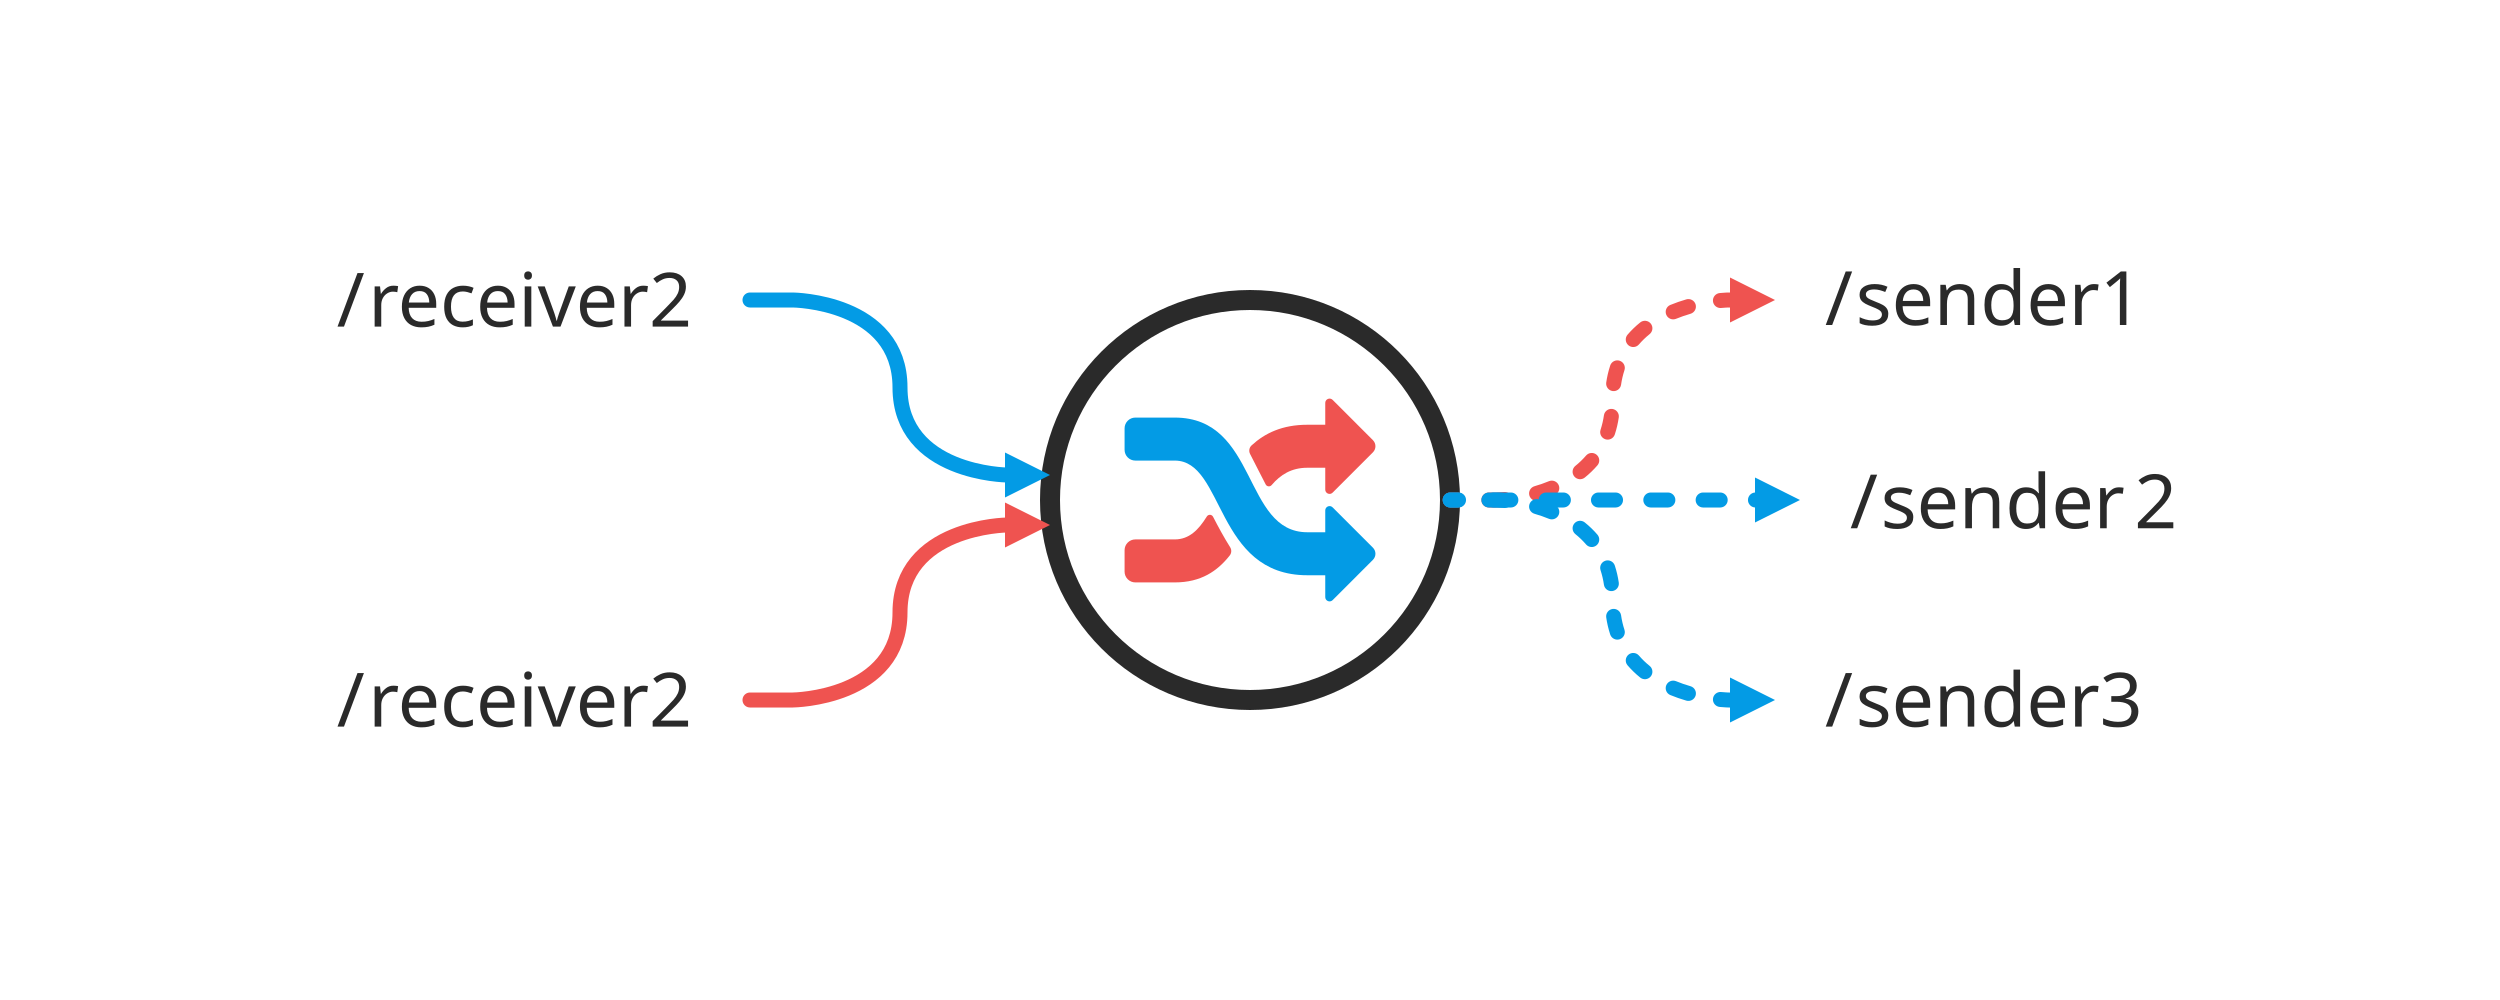
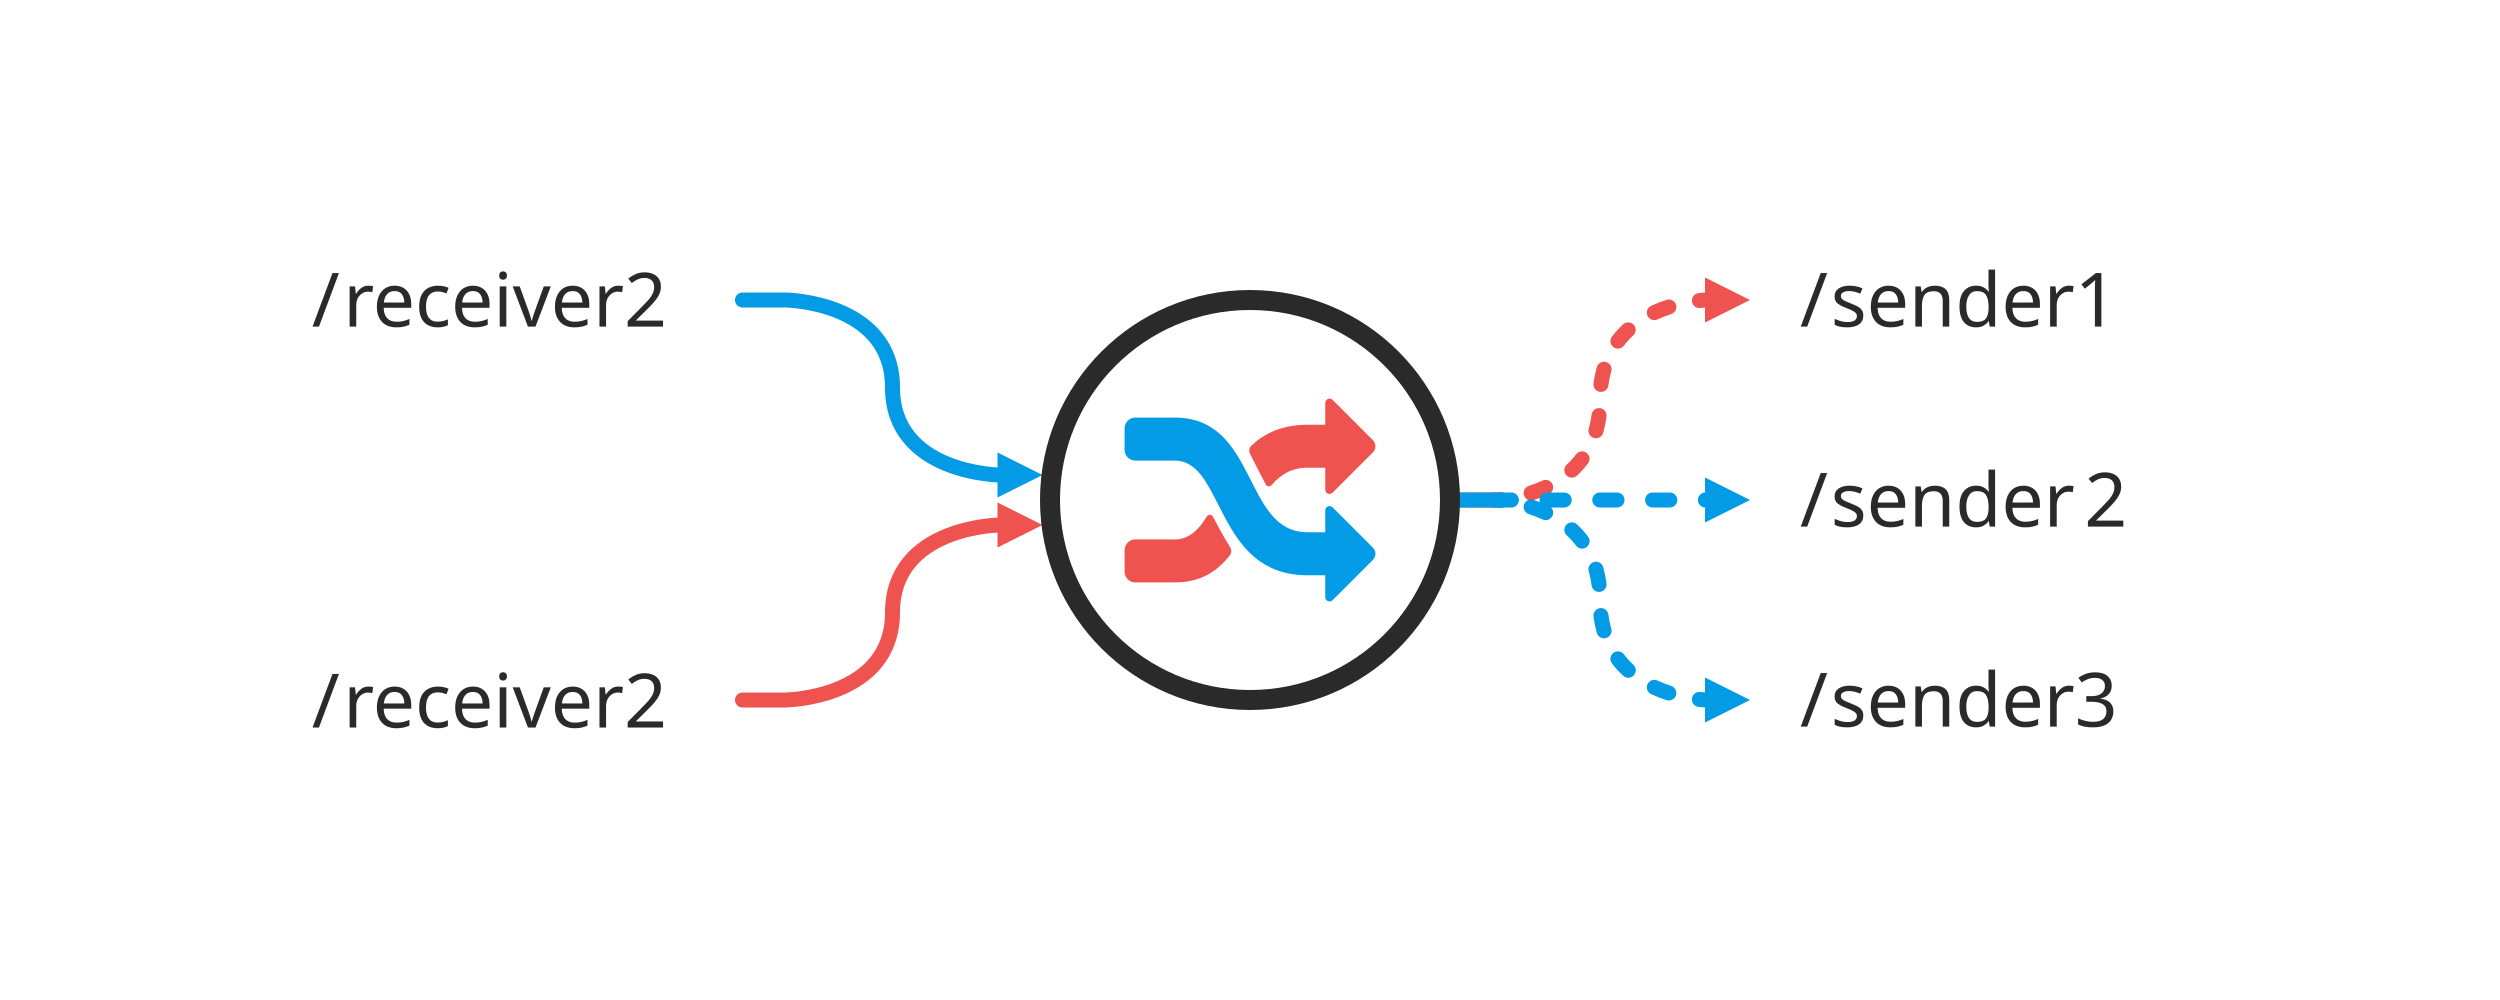
<svg xmlns="http://www.w3.org/2000/svg" xml:space="preserve" style="fill-rule:evenodd;clip-rule:evenodd;stroke-linecap:round;stroke-linejoin:round;stroke-miterlimit:1.5" viewBox="0 0 1000 400">
  <path d="M454.133 167.033c-1.14 0-2.234.453-3.04 1.26a4.297 4.297 0 0 0-1.26 3.04v8.6a4.3 4.3 0 0 0 4.3 4.3H469.9c19.953 0 16.123 45.867 53.033 45.867h7.167v8.747a1.722 1.722 0 0 0 2.936 1.217l16.131-16.131a3.44 3.44 0 0 0 0-4.866l-16.131-16.131a1.72 1.72 0 0 0-2.936 1.217v8.747h-7.167c-25.796 0-19.687-45.867-53.033-45.867h-15.767Z" style="fill:#039be5" />
  <path d="M492.057 218.886a2.863 2.863 0 0 1-.161 3.303c-4.907 6.229-11.495 10.778-21.996 10.778h-15.767a4.297 4.297 0 0 1-3.04-1.26 4.297 4.297 0 0 1-1.26-3.04v-8.6a4.3 4.3 0 0 1 4.3-4.3H469.9c5.729 0 9.497-3.781 12.832-9.171a1.433 1.433 0 0 1 2.487.1c2.101 4.068 4.328 8.205 6.838 12.19Zm7.98-37.288a2.867 2.867 0 0 1 .582-3.428c5.306-4.904 12.315-8.27 22.314-8.27h7.167v-8.747a1.722 1.722 0 0 1 2.936-1.217l16.131 16.131a3.44 3.44 0 0 1 0 4.866l-16.131 16.131a1.72 1.72 0 0 1-2.936-1.217V187.1h-7.167c-6.338 0-10.75 2.769-14.294 6.946a1.432 1.432 0 0 1-2.354-.256c-2.086-3.959-4.11-8.098-6.248-12.192Z" style="fill:#ef5350" />
+   <text x="124.71" y="291" style="font-family:&quot;PaytoneOne-Regular&quot;,&quot;Paytone One&quot;;font-size:30px;fill:#2a2a2a">/<tspan x="137.31px 150.27px 166.92px 180.99px 197.64px 207.75px 224.73px 241.38px 254.43px" y="291px 291px 291px 291px 291px 291px 291px 291px 291px">receiver2</tspan>
+   </text>
+   <text x="124.71" y="130.65" style="font-family:&quot;PaytoneOne-Regular&quot;,&quot;Paytone One&quot;;font-size:30px;fill:#2a2a2a">/<tspan x="137.31px 150.27px 166.92px 180.99px 197.64px 207.75px 224.73px 241.38px 254.43px" y="130.65px 130.65px 130.65px 130.65px 130.65px 130.65px 130.65px 130.65px 130.65px">receiver2</tspan>
+   </text>
+   <text x="720" y="130.65" style="font-family:&quot;PaytoneOne-Regular&quot;,&quot;Paytone One&quot;;font-size:30px;fill:#2a2a2a">/<tspan x="732.3" y="130.65">s</tspan>ender1</text>
+   <text x="720" y="210.65" style="font-family:&quot;PaytoneOne-Regular&quot;,&quot;Paytone One&quot;;font-size:30px;fill:#2a2a2a">/<tspan x="732.3" y="210.65">s</tspan>ender<tspan x="833.73" y="210.65">2</tspan>
+   </text>
+   <text x="720" y="290.65" style="font-family:&quot;PaytoneOne-Regular&quot;,&quot;Paytone One&quot;;font-size:30px;fill:#2a2a2a">/<tspan x="732.3" y="290.65">s</tspan>ender3</text>
+   <path d="m399 181 18 9-18 9v-18Z" style="fill:#039be5" />
+   <path d="M297 120h17.143S357 120.464 357 155s42.857 35 42.857 35h2.743" style="fill:none;stroke:#039be5;stroke-width:6px" />
+   <path d="m399 201 18 9-18 9v-18Z" style="fill:#ef5350" />
+   <path d="M297 280h17.143S357 279.536 357 245s42.857-35 42.857-35h2.743" style="fill:none;stroke:#ef5350;stroke-width:6px" />
+   <path d="m682 111 18 9-18 9v-18Z" style="fill:#ef5350" />
+   <path d="M580 203a3.001 3.001 0 0 1 0-6h17.138a38.089 38.089 0 0 0 2.812-.2 3 3 0 0 1 .617 5.968c-2.118.219-3.387.232-3.387.232H580Zm33.387-2.934a3.002 3.002 0 0 1-3.779-1.929 3.002 3.002 0 0 1 1.929-3.779 48.454 48.454 0 0 0 5.476-2.14 3.003 3.003 0 0 1 3.985 1.457 3.003 3.003 0 0 1-1.457 3.985 54.683 54.683 0 0 1-6.154 2.406Zm17.321-9.749a3.001 3.001 0 0 1-4.058-4.42 31.056 31.056 0 0 0 3.824-4.21 3.001 3.001 0 0 1 4.797 3.604 37.029 37.029 0 0 1-4.563 5.026Zm10.544-17.142a3 3 0 0 1-5.766-1.658c.507-1.764.898-3.65 1.155-5.666a3.003 3.003 0 0 1 3.356-2.596 3.002 3.002 0 0 1 2.596 3.356 43.735 43.735 0 0 1-1.341 6.564Zm2.107-19.026a3.003 3.003 0 0 1-3.356 2.596 3.002 3.002 0 0 1-2.596-3.356c.298-2.336.753-4.52 1.341-6.564a3 3 0 0 1 5.766 1.658 37.775 37.775 0 0 0-1.155 5.666Zm6.167-15.836a3.001 3.001 0 0 1-4.797-3.604 37.029 37.029 0 0 1 4.563-5.026 3.001 3.001 0 0 1 4.059 4.419 31.065 31.065 0 0 0-3.825 4.211Zm13.461-10.531a3.003 3.003 0 0 1-3.985-1.457 3.003 3.003 0 0 1 1.457-3.985 54.683 54.683 0 0 1 6.154-2.406 3.002 3.002 0 0 1 3.779 1.929 3.002 3.002 0 0 1-1.929 3.779 48.454 48.454 0 0 0-5.476 2.14Zm17.063-4.582a3 3 0 0 1-.617-5.968c2.118-.219 3.387-.232 3.387-.232h2.78a3.001 3.001 0 0 1 0 6h-2.738c-.191.005-1.213.035-2.812.2Z" style="fill:#ef5350" />
+   <path d="m682 271 18 9-18 9v-18Z" style="fill:#039be5" />
+   <path d="M580 203a3.001 3.001 0 0 1 0-6h17.18s1.269.013 3.387.232a3 3 0 0 1-.617 5.968c-1.668-.172-2.708-.198-2.832-.2H580Zm31.537 2.642a3.002 3.002 0 0 1-1.929-3.779 3.002 3.002 0 0 1 3.779-1.929 54.683 54.683 0 0 1 6.154 2.406 3.003 3.003 0 0 1 1.457 3.985 3.003 3.003 0 0 1-3.985 1.457 48.454 48.454 0 0 0-5.476-2.14Zm15.113 8.461a3.001 3.001 0 0 1 4.058-4.42 37.029 37.029 0 0 1 4.563 5.026 3.001 3.001 0 0 1-4.797 3.604 31.056 31.056 0 0 0-3.824-4.21Zm8.836 14.38a3 3 0 0 1 5.766-1.658 43.735 43.735 0 0 1 1.341 6.564 3.002 3.002 0 0 1-2.596 3.356 3.003 3.003 0 0 1-3.356-2.596 37.775 37.775 0 0 0-1.155-5.666Zm1.921 18.128a3.002 3.002 0 0 1 2.596-3.356 3.003 3.003 0 0 1 3.356 2.596 37.775 37.775 0 0 0 1.155 5.666 3 3 0 0 1-5.766 1.658 43.709 43.709 0 0 1-1.341-6.564Zm7.322 18.68a3.001 3.001 0 0 1 4.797-3.604 31.065 31.065 0 0 0 3.825 4.211 3 3 0 0 1-4.059 4.419 37.029 37.029 0 0 1-4.563-5.026Zm15.73 12.369a3.003 3.003 0 0 1-1.457-3.985 3.003 3.003 0 0 1 3.985-1.457 48.454 48.454 0 0 0 5.476 2.14 3.002 3.002 0 0 1 1.929 3.779 3.002 3.002 0 0 1-3.779 1.929 54.683 54.683 0 0 1-6.154-2.406Zm18.974 5.108a3 3 0 0 1 .617-5.968c1.668.172 2.708.198 2.832.2h2.718a3.001 3.001 0 0 1 0 6h-2.78s-1.269-.013-3.387-.232ZM682 191l18 9-18 9v-18Z" style="fill:#039be5" />
+   <path d="M580 203a3.001 3.001 0 0 1 0-6h3.52a3.001 3.001 0 0 1 0 6H580Zm17.6 0a3.001 3.001 0 0 1 0-6h7.04a3.001 3.001 0 0 1 0 6h-7.04Zm21.12 0a3.001 3.001 0 0 1 0-6h7.04a3.001 3.001 0 0 1 0 6h-7.04Zm21.12 0a3.001 3.001 0 0 1 0-6h7.04a3.001 3.001 0 0 1 0 6h-7.04Zm21.12 0a3.001 3.001 0 0 1 0-6H668a3.001 3.001 0 0 1 0 6h-7.04Zm21.12 0a3.001 3.001 0 0 1 0-6h3.52a3.001 3.001 0 0 1 0 6h-3.52Z" style="fill:#039be5" />
  <circle cx="500" cy="200" r="80" style="fill:none;stroke:#2a2a2a;stroke-width:8px" />
-   <text x="134.71" y="290.65" style="font-family:&quot;PaytoneOne-Regular&quot;,&quot;Paytone One&quot;;font-size:30px;fill:#2a2a2a">/<tspan x="147.31px 160.27px 176.92px 190.99px 207.64px 217.75px 234.73px 251.38px 264.43px" y="290.65px 290.65px 290.65px 290.65px 290.65px 290.65px 290.65px 290.65px 290.65px">receiver2</tspan>
-   </text>
-   <text x="134.71" y="130.65" style="font-family:&quot;PaytoneOne-Regular&quot;,&quot;Paytone One&quot;;font-size:30px;fill:#2a2a2a">/<tspan x="147.31px 160.27px 176.92px 190.99px 207.64px 217.75px 234.73px 251.38px 264.43px" y="130.65px 130.65px 130.65px 130.65px 130.65px 130.65px 130.65px 130.65px 130.65px">receiver2</tspan>
-   </text>
-   <text x="730" y="130" style="font-family:&quot;PaytoneOne-Regular&quot;,&quot;Paytone One&quot;;font-size:30px;fill:#2a2a2a">/<tspan x="742.3" y="130">s</tspan>ender1</text>
-   <text x="740" y="211.3" style="font-family:&quot;PaytoneOne-Regular&quot;,&quot;Paytone One&quot;;font-size:30px;fill:#2a2a2a">/<tspan x="752.3" y="211.3">s</tspan>ender<tspan x="853.73" y="211.3">2</tspan>
-   </text>
-   <text x="730" y="290.65" style="font-family:&quot;PaytoneOne-Regular&quot;,&quot;Paytone One&quot;;font-size:30px;fill:#2a2a2a">/<tspan x="742.3" y="290.65">s</tspan>ender3</text>
-   <path d="m402 181 18 9-18 9v-18Z" style="fill:#039be5" />
-   <path d="M300 120h17.143S360 120.464 360 155s42.857 35 42.857 35h2.743" style="fill:none;stroke:#039be5;stroke-width:6px" />
-   <path d="m402 201 18 9-18 9v-18Z" style="fill:#ef5350" />
-   <path d="M300 280h17.143S360 279.536 360 245s42.857-35 42.857-35h2.743" style="fill:none;stroke:#ef5350;stroke-width:6px" />
-   <path d="m692 111 18 9-18 9v-18Z" style="fill:#ef5350" />
-   <path d="M580 203a3.001 3.001 0 0 1 0-6h3.095a3.001 3.001 0 0 1 0 6H580Zm15.476 0a3.001 3.001 0 0 1 0-6h3.095a44.32 44.32 0 0 0 2.977-.192 3 3 0 0 1 .558 5.974c-2.192.205-3.5.218-3.5.218H595.476Zm19.991-2.749a3.002 3.002 0 0 1-3.717-2.046 3.002 3.002 0 0 1 2.047-3.717 56.577 56.577 0 0 0 5.849-2.037 3.001 3.001 0 0 1 2.29 5.546 62.947 62.947 0 0 1-6.469 2.254Zm18.452-9.23a3.002 3.002 0 0 1-4.219-.45 3.002 3.002 0 0 1 .45-4.219 32.702 32.702 0 0 0 4.293-4.148 3 3 0 0 1 4.554 3.906 38.704 38.704 0 0 1-5.078 4.911Zm12.002-17.233a3.002 3.002 0 0 1-3.786 1.915 3.002 3.002 0 0 1-1.915-3.786 34.7 34.7 0 0 0 1.358-5.844 3 3 0 0 1 5.937.862 40.66 40.66 0 0 1-1.594 6.853Zm2.501-19.861a3 3 0 0 1-5.937-.862 40.66 40.66 0 0 1 1.594-6.853 3.002 3.002 0 0 1 3.786-1.915 3.002 3.002 0 0 1 1.915 3.786 34.7 34.7 0 0 0-1.358 5.844Zm7.135-16.131a3 3 0 0 1-4.554-3.906 38.704 38.704 0 0 1 5.078-4.911 3.002 3.002 0 0 1 4.219.45 3.002 3.002 0 0 1-.45 4.219 32.702 32.702 0 0 0-4.293 4.148Zm14.797-10.247a3.001 3.001 0 0 1-2.29-5.546 62.947 62.947 0 0 1 6.469-2.254 3.002 3.002 0 0 1 3.717 2.046 3.002 3.002 0 0 1-2.047 3.717 56.577 56.577 0 0 0-5.849 2.037Zm18.098-4.357a3 3 0 0 1-.558-5.974c2.192-.205 3.5-.218 3.5-.218h4.206a3.001 3.001 0 0 1 0 6h-4.171c-.2.005-1.281.033-2.977.192Z" style="fill:#ef5350" />
-   <path d="m692 271 18 9-18 9v-18Z" style="fill:#039be5" />
-   <path d="M580 203a3.001 3.001 0 0 1 0-6h3.095a3.001 3.001 0 0 1 0 6H580Zm15.476 0a3.001 3.001 0 0 1 0-6H598.606s1.308.013 3.5.218a3 3 0 0 1-.558 5.974 42.757 42.757 0 0 0-3.001-.192h-3.071Zm18.321 2.512a3.002 3.002 0 0 1-2.047-3.717 3.002 3.002 0 0 1 3.717-2.046 62.947 62.947 0 0 1 6.469 2.254 3.001 3.001 0 0 1-2.29 5.546 56.577 56.577 0 0 0-5.849-2.037Zm16.353 8.136a3.002 3.002 0 0 1-.45-4.219 3.002 3.002 0 0 1 4.219-.45 38.704 38.704 0 0 1 5.078 4.911 3 3 0 0 1-4.554 3.906 32.702 32.702 0 0 0-4.293-4.148Zm10.07 14.435a3.002 3.002 0 0 1 1.915-3.786 3.002 3.002 0 0 1 3.786 1.915 40.66 40.66 0 0 1 1.594 6.853 3 3 0 0 1-5.937.862 34.7 34.7 0 0 0-1.358-5.844Zm2.265 18.852a3 3 0 0 1 5.937-.862 34.7 34.7 0 0 0 1.358 5.844 3.002 3.002 0 0 1-1.915 3.786 3.002 3.002 0 0 1-3.786-1.915 40.66 40.66 0 0 1-1.594-6.853Zm8.518 19.175a3 3 0 0 1 4.554-3.906 32.702 32.702 0 0 0 4.293 4.148 3.002 3.002 0 0 1 .45 4.219 3.002 3.002 0 0 1-4.219.45 38.704 38.704 0 0 1-5.078-4.911Zm17.061 11.887a3.001 3.001 0 0 1 2.29-5.546 56.577 56.577 0 0 0 5.849 2.037 3.002 3.002 0 0 1 2.047 3.717 3.002 3.002 0 0 1-3.717 2.046 62.947 62.947 0 0 1-6.469-2.254Zm19.83 4.785a3 3 0 0 1 .558-5.974c1.783.167 2.885.19 3.001.192h4.147a3.001 3.001 0 0 1 0 6h-4.206s-1.308-.013-3.5-.218ZM702 191l18 9-18 9v-18Z" style="fill:#039be5" />
-   <path d="M580 203a3.001 3.001 0 0 1 0-6h3.489a3.001 3.001 0 0 1 0 6H580Zm17.444 0c-1.655 0-3-1.344-3-3s1.345-3 3-3h6.978a3.001 3.001 0 0 1 0 6h-6.978Zm20.934 0a3.001 3.001 0 0 1 0-6h6.978c1.655 0 3 1.344 3 3s-1.345 3-3 3h-6.978Zm20.933 0a3.001 3.001 0 0 1 0-6h6.978a3.001 3.001 0 0 1 0 6h-6.978Zm20.934 0a3.001 3.001 0 0 1 0-6h6.977a3.001 3.001 0 0 1 0 6h-6.977Zm20.933 0a3.001 3.001 0 0 1 0-6h6.977a3.001 3.001 0 0 1 0 6h-6.977Zm20.933 0a3.001 3.001 0 0 1 0-6h3.489a3.001 3.001 0 0 1 0 6h-3.489Z" style="fill:#039be5" />
</svg>
